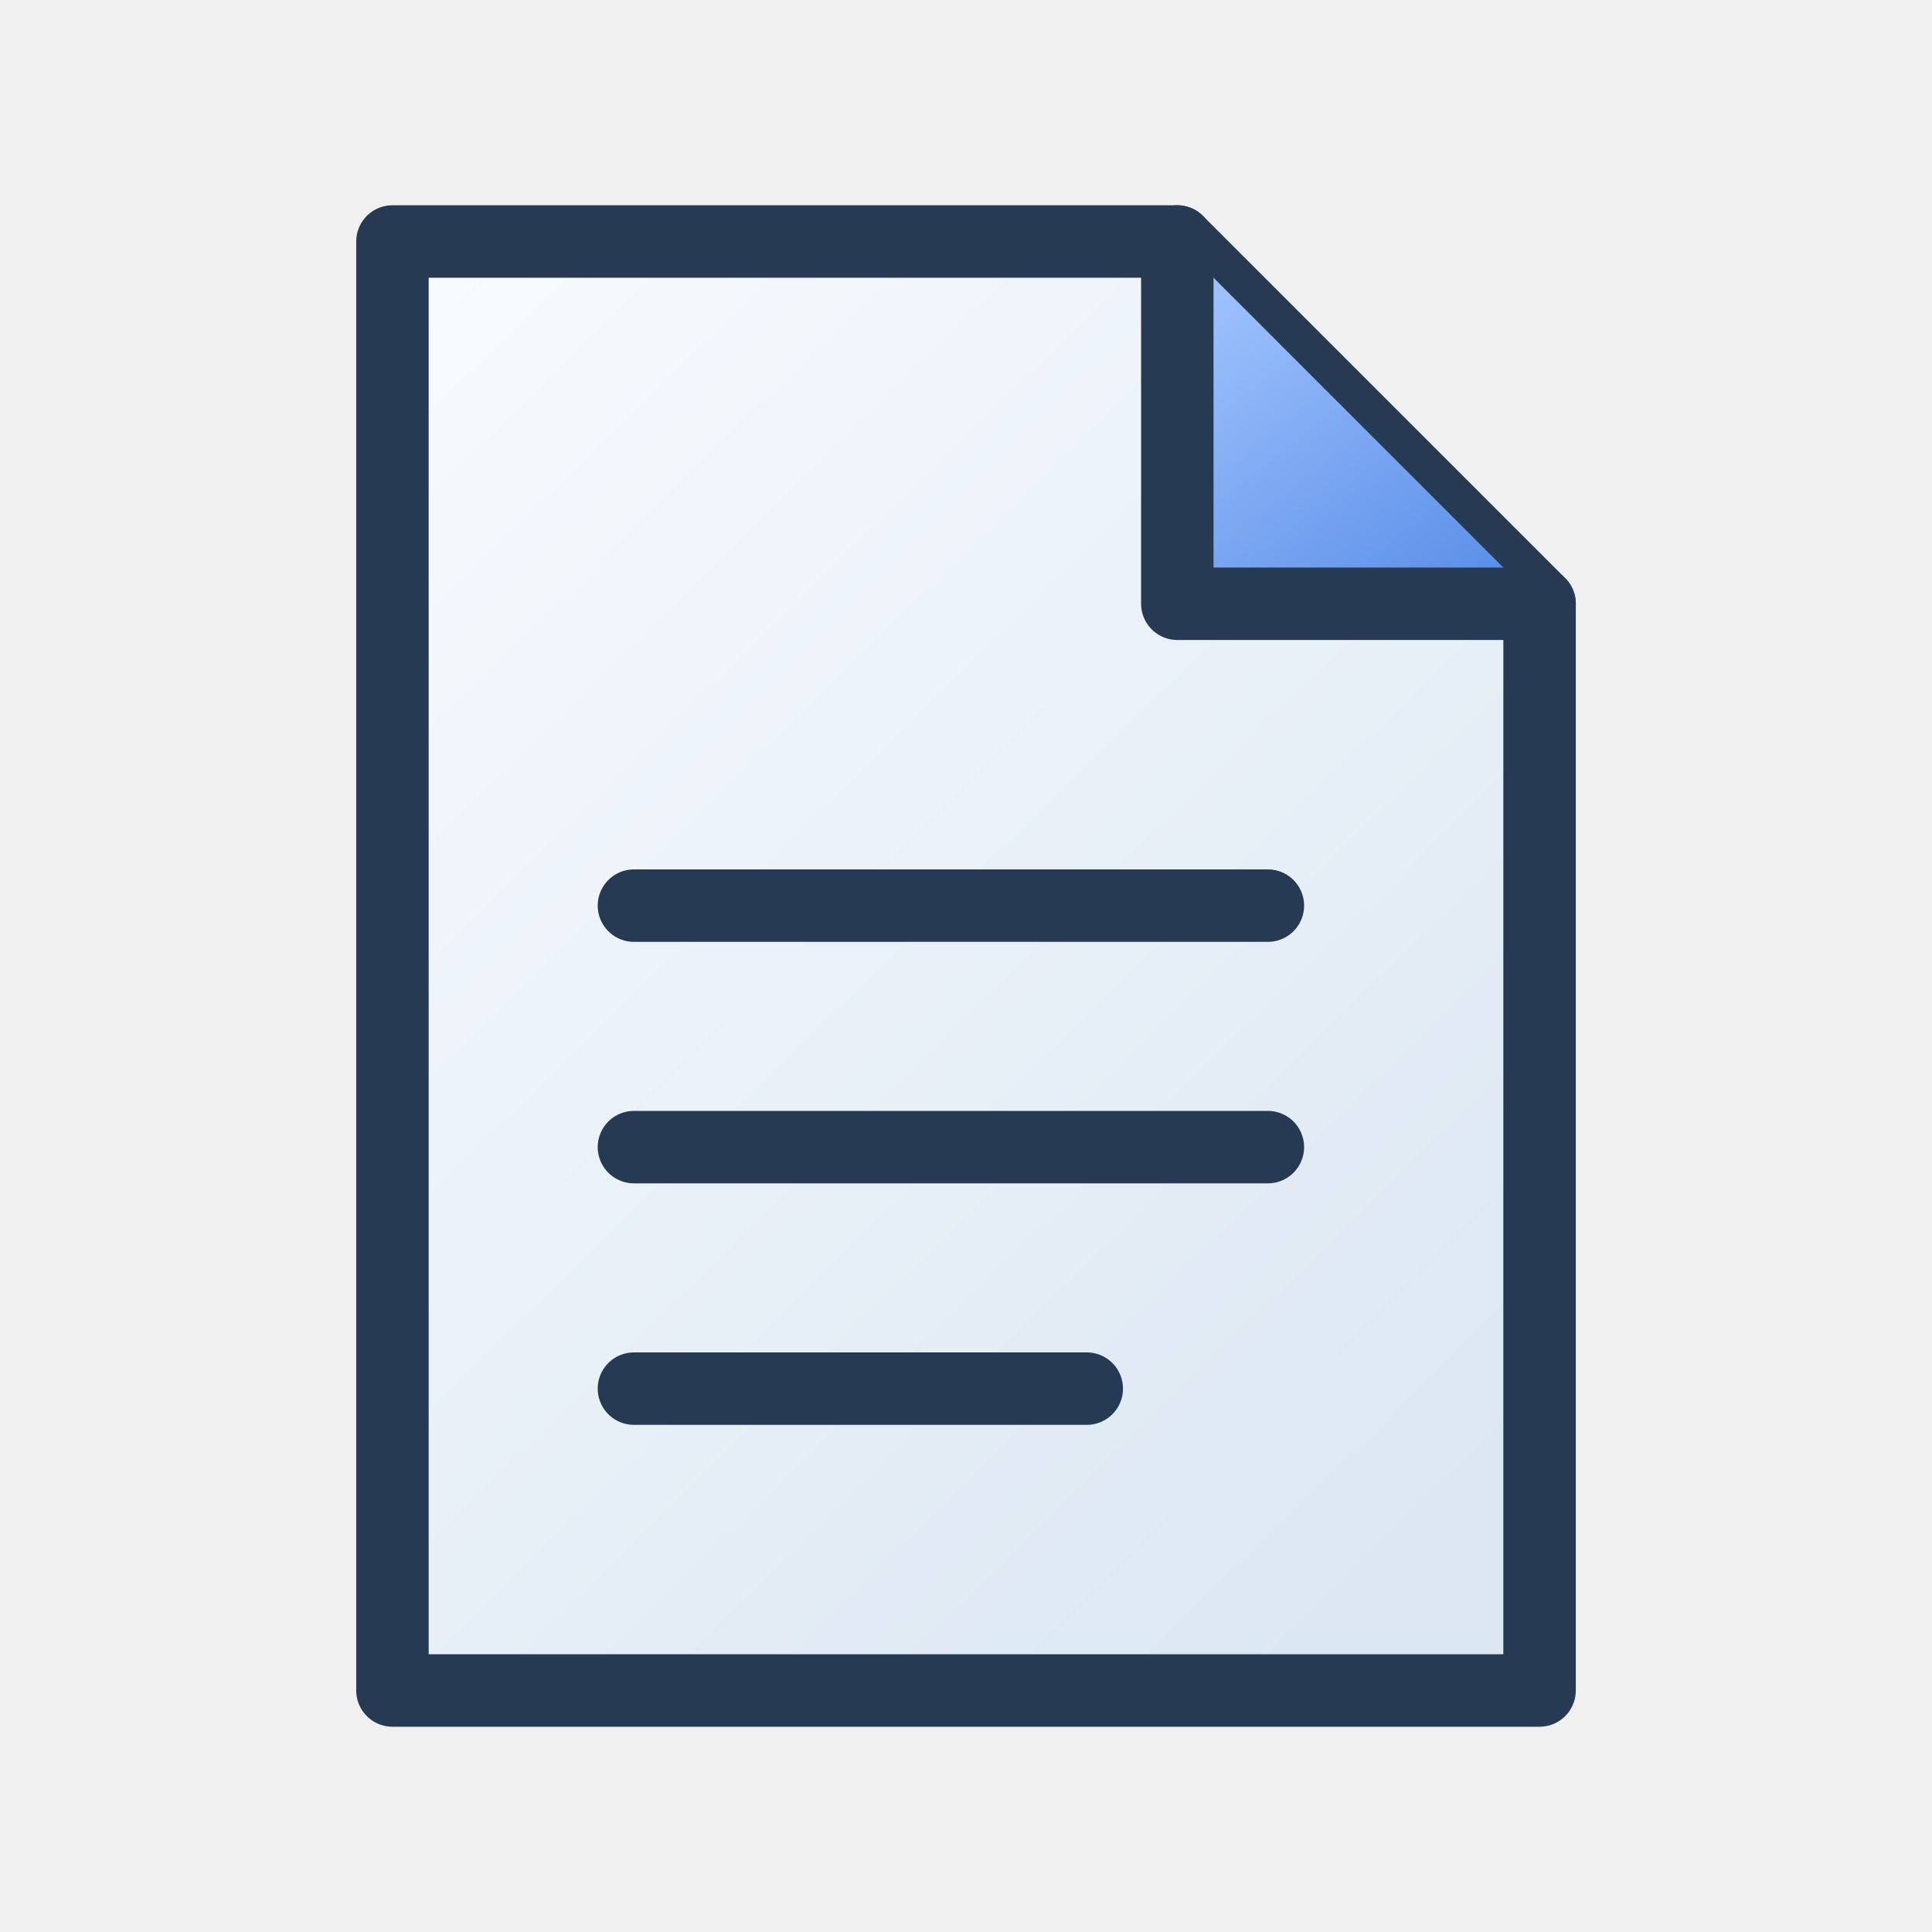
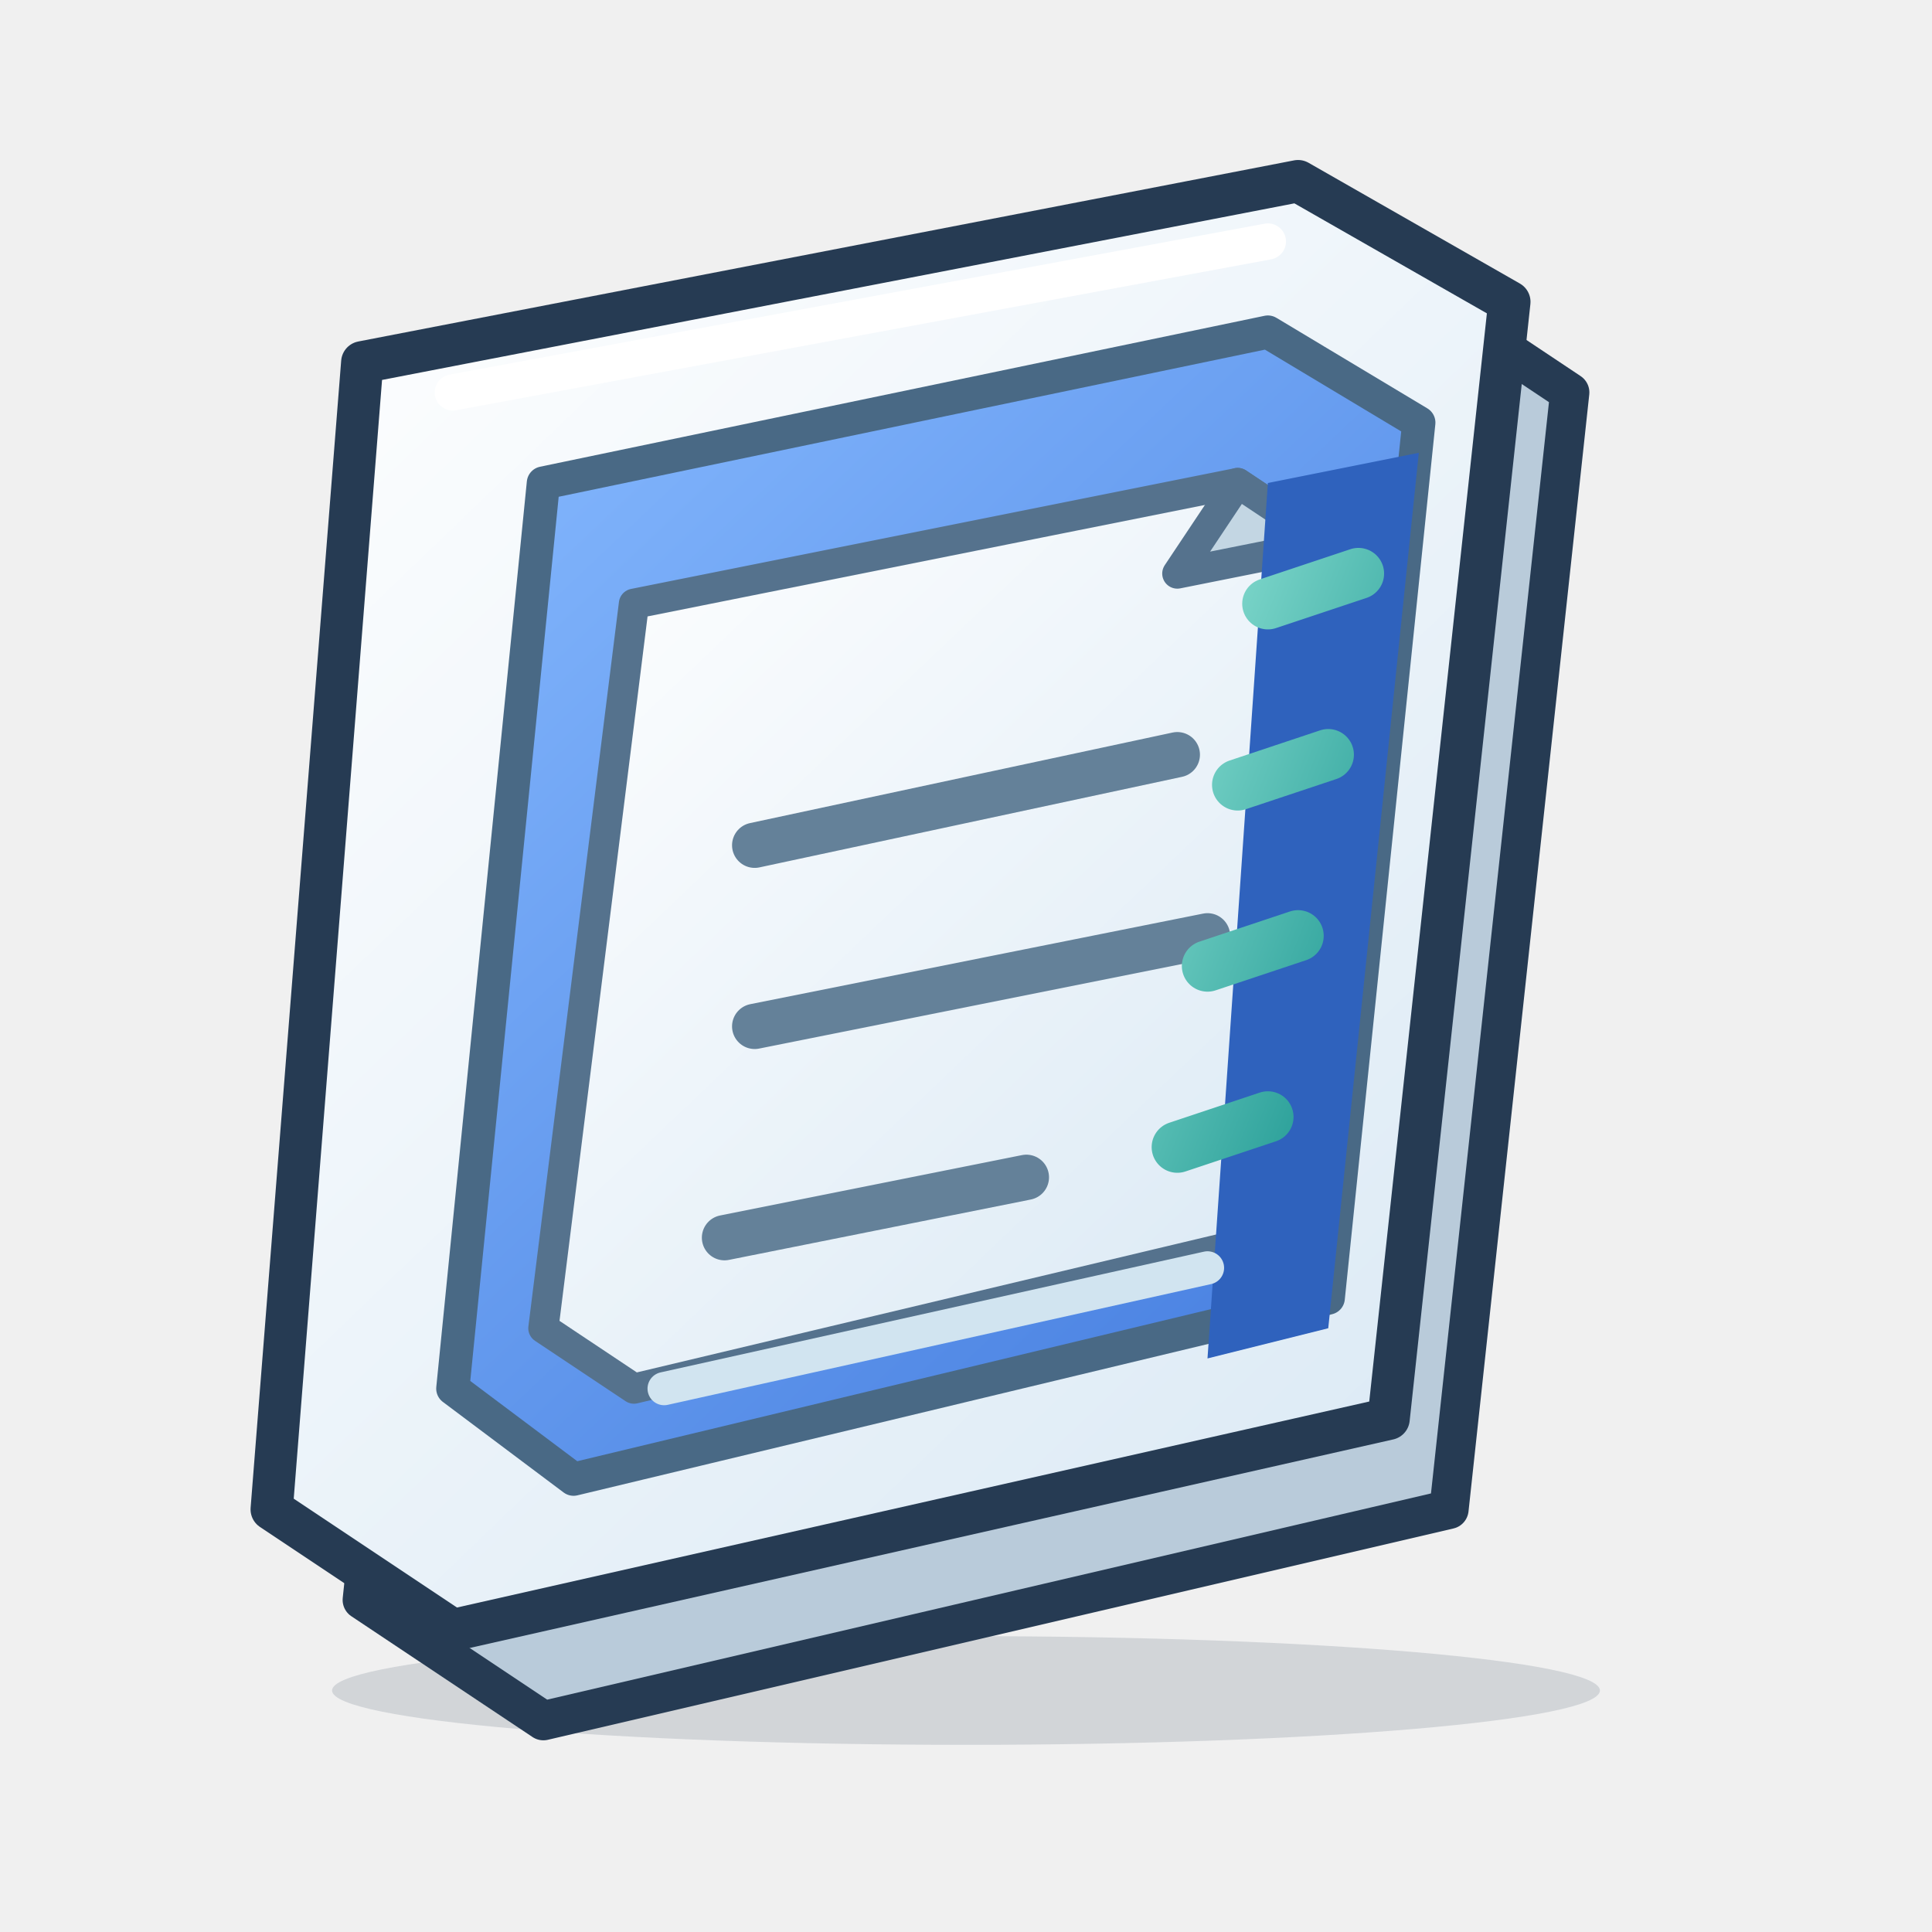
<svg xmlns="http://www.w3.org/2000/svg" viewBox="0 0 64 64">
  <defs>
-     <linearGradient id="paper" x1="0" y1="0" x2=".78" y2="1">
-       <stop stop-color="#f8fbff" />
-       <stop offset="1" stop-color="#dce7f2" />
+     <linearGradient id="paper" x1="0" y1="0" x2=".82" y2="1">
+       <stop stop-color="#fff" />
+       <stop offset="1" stop-color="#dceaf5" />
    </linearGradient>
-     <linearGradient id="blue" x1="0" y1="0" x2=".78" y2="1">
-       <stop stop-color="#a8c9ff" />
-       <stop offset="1" stop-color="#5b8fe8" />
+     <linearGradient id="cover" x1="0" y1="0" x2=".8" y2="1">
+       <stop stop-color="#87baff" />
+       <stop offset="1" stop-color="#477fe0" />
    </linearGradient>
-     <linearGradient id="teal" x1="0" y1="0" x2=".78" y2="1">
-       <stop stop-color="#9de1d4" />
-       <stop offset="1" stop-color="#42ad9e" />
+     <linearGradient id="tab" x1="0" y1="0" x2=".8" y2="1">
+       <stop stop-color="#8ce0d3" />
+       <stop offset="1" stop-color="#259c96" />
    </linearGradient>
  </defs>
-   <g stroke="#263b53" stroke-width="2.4" stroke-linecap="round" stroke-linejoin="round">
-     <path d="M13 8h26l12 12v36H13Z" fill="url(#paper)" />
-     <path d="M39 8v12h12" fill="url(#blue)" />
-     <path d="M21 30h21M21 38h21M21 46h15" fill="none" />
-     <path class="detail" d="M21 30h21" stroke="url(#blue)" stroke-width="3.2" />
-     <path class="detail" d="M21 38h21" stroke="url(#teal)" stroke-width="3.2" />
+   <g stroke="#263b53" stroke-linejoin="round" stroke-linecap="round">
+     <ellipse cx="32" cy="56" rx="21" ry="1.8" fill="#263b53" opacity=".15" stroke="none" />
+     <path d="m16 15 30-6 6 4-4 37-30 7-6-4Z" fill="#b9cbda" stroke="#263b53" stroke-width="1.3" />
+     <path d="m12 12 31-6 7 4-4 37-31 7-6-4Z" fill="url(#paper)" stroke="#263b53" stroke-width="1.4" />
+     <path d="m18 16 24-5 5 3-3 29-25 6-4-3Z" fill="url(#cover)" stroke="#496985" stroke-width="1.1" />
+     <path d="m21 20 20-4 3 2-2 23-21 5-3-2Z" fill="url(#paper)" stroke="#55728d" stroke-width="1" />
+     <path d="m41 16 3 2-5 1Z" fill="#c3d6e3" stroke="#55728d" stroke-width="1" />
+     <path d="m42 16 5-1-3 29-4 1Z" fill="#2f62bd" stroke="none" />
+     <path d="m25 28 14-3m-14 9 15-3m-16 10 10-2" fill="none" stroke="#648199" stroke-width="1.5" />
+     <path d="m42 20 3-1m-4 7 3-1m-4 7 3-1m-4 7 3-1" fill="none" stroke="url(#tab)" stroke-width="1.7" />
+     <path class="detail" d="m15 13 27-5" fill="none" stroke="#fff" stroke-width="1.2" />
+     <path class="detail" d="m22 46 18-4" fill="none" stroke="#d1e4f0" stroke-width="1.1" />
  </g>
</svg>
